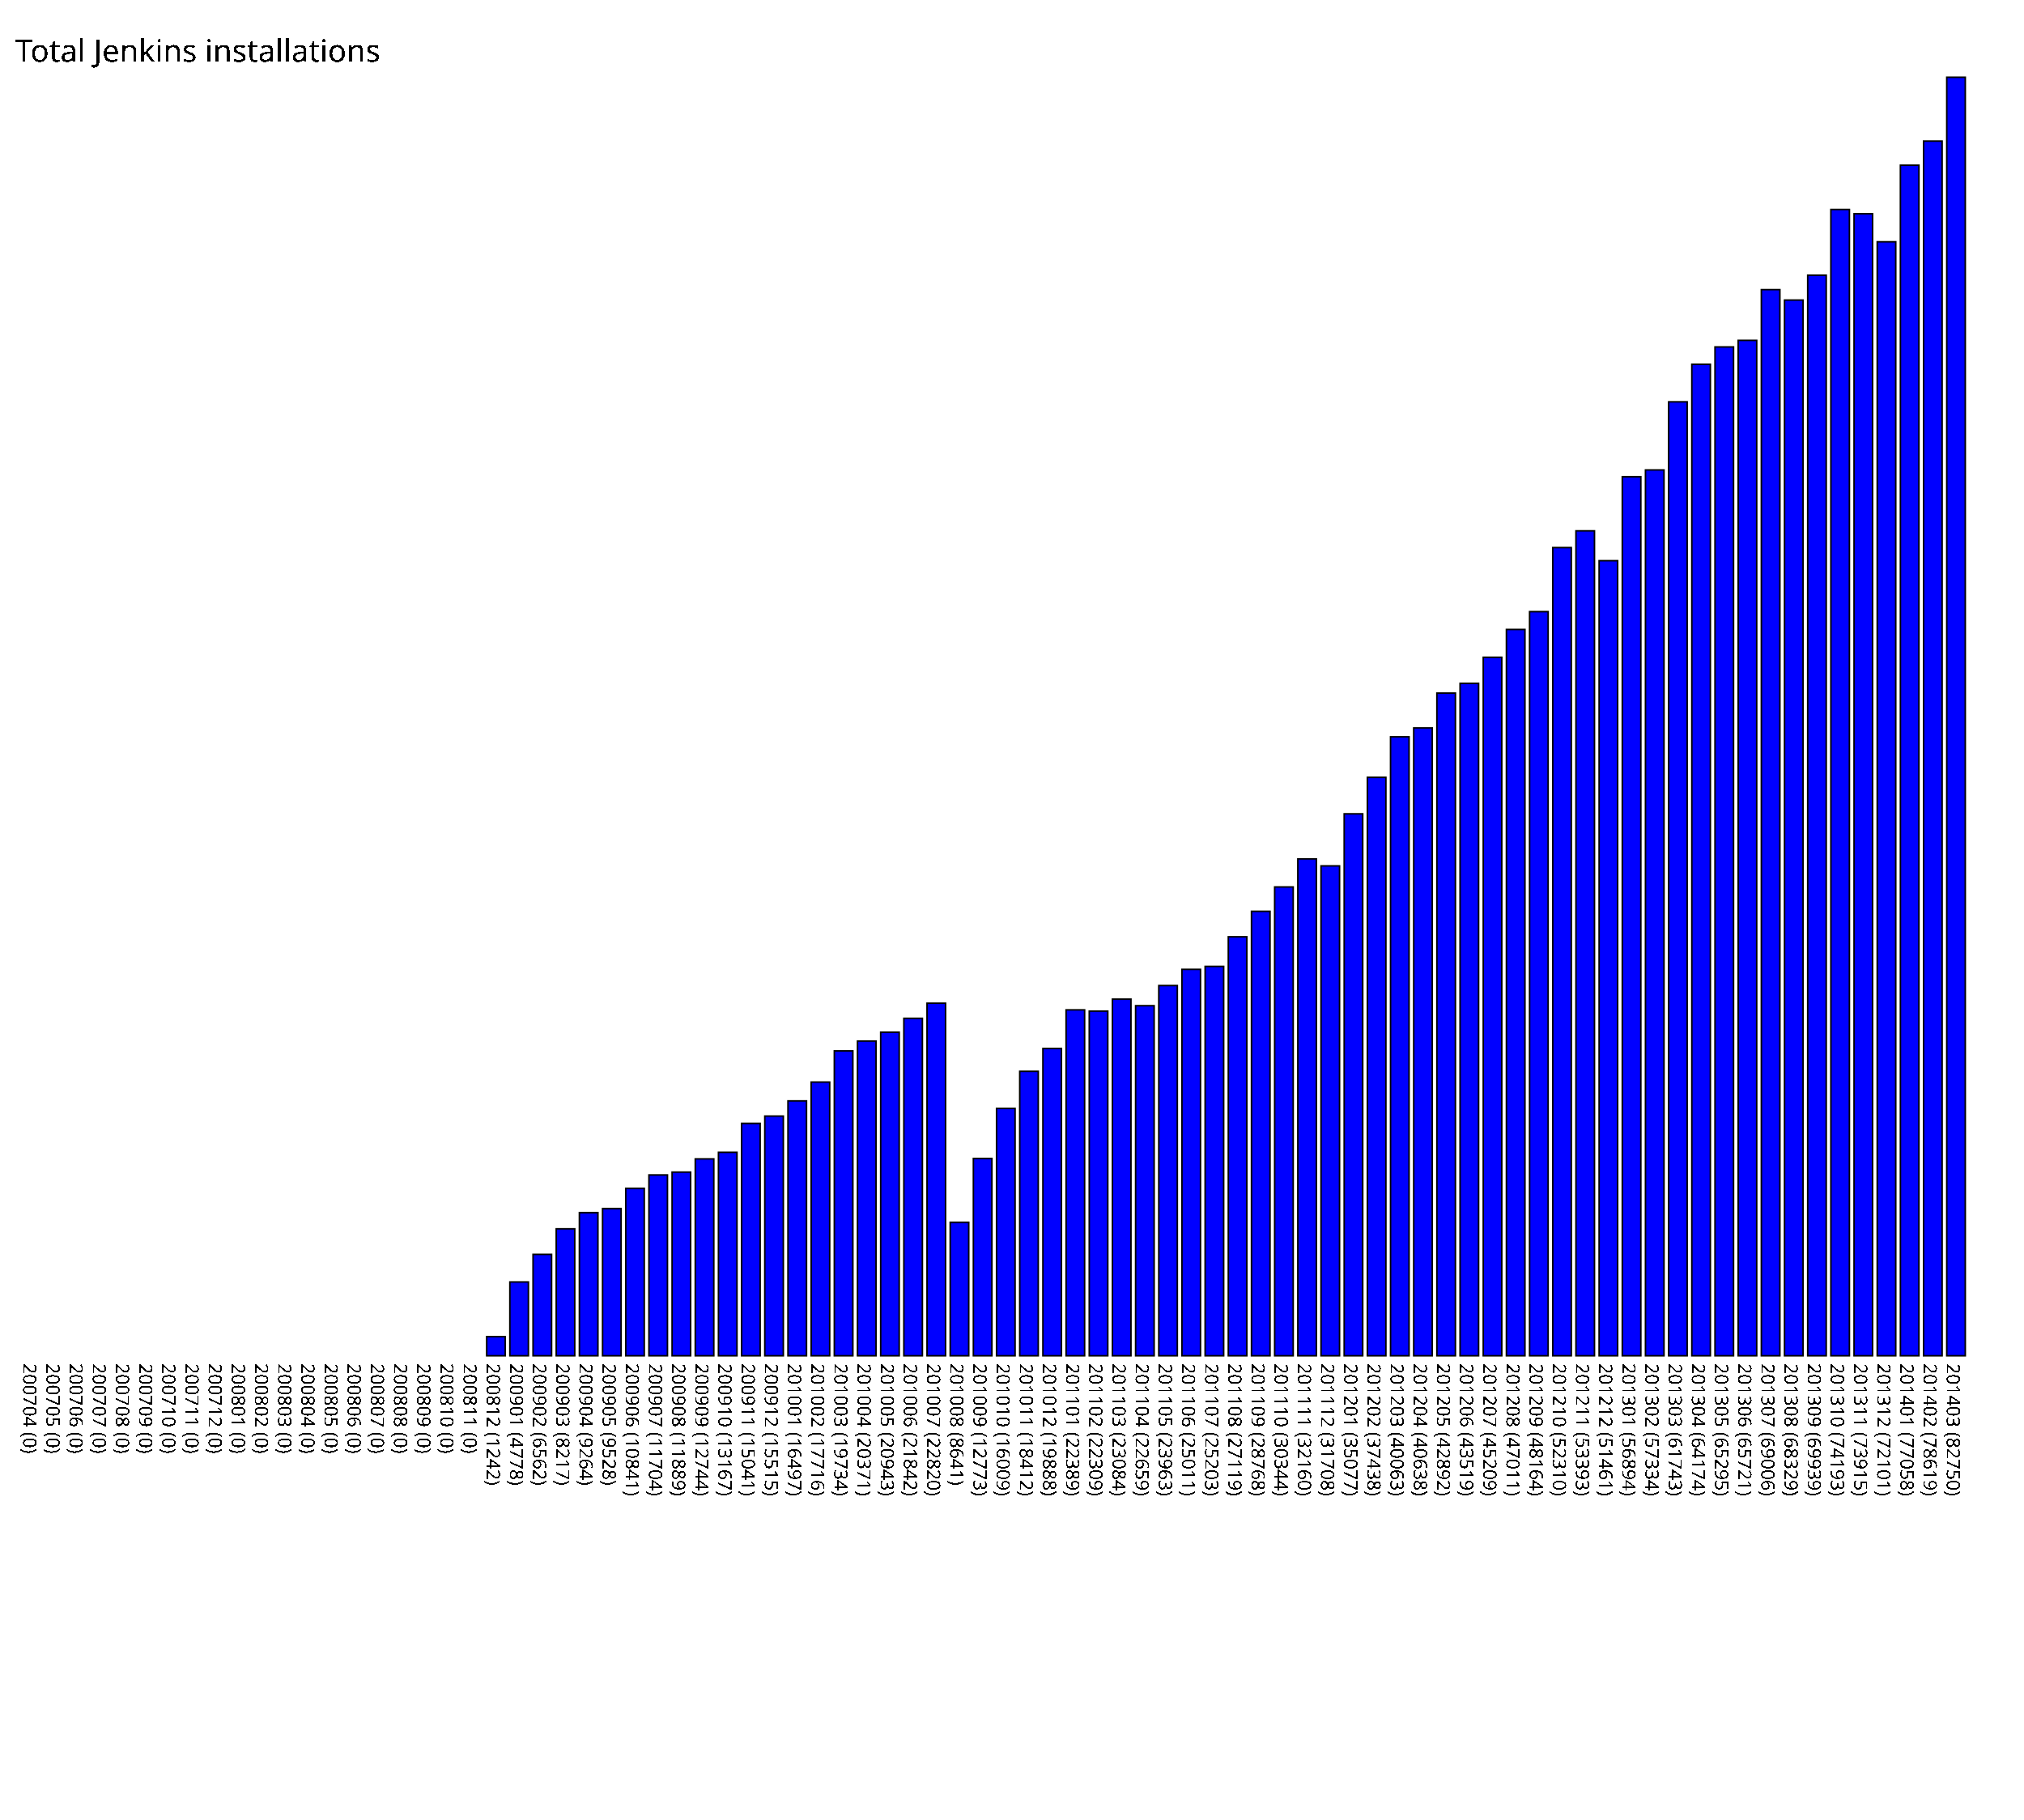
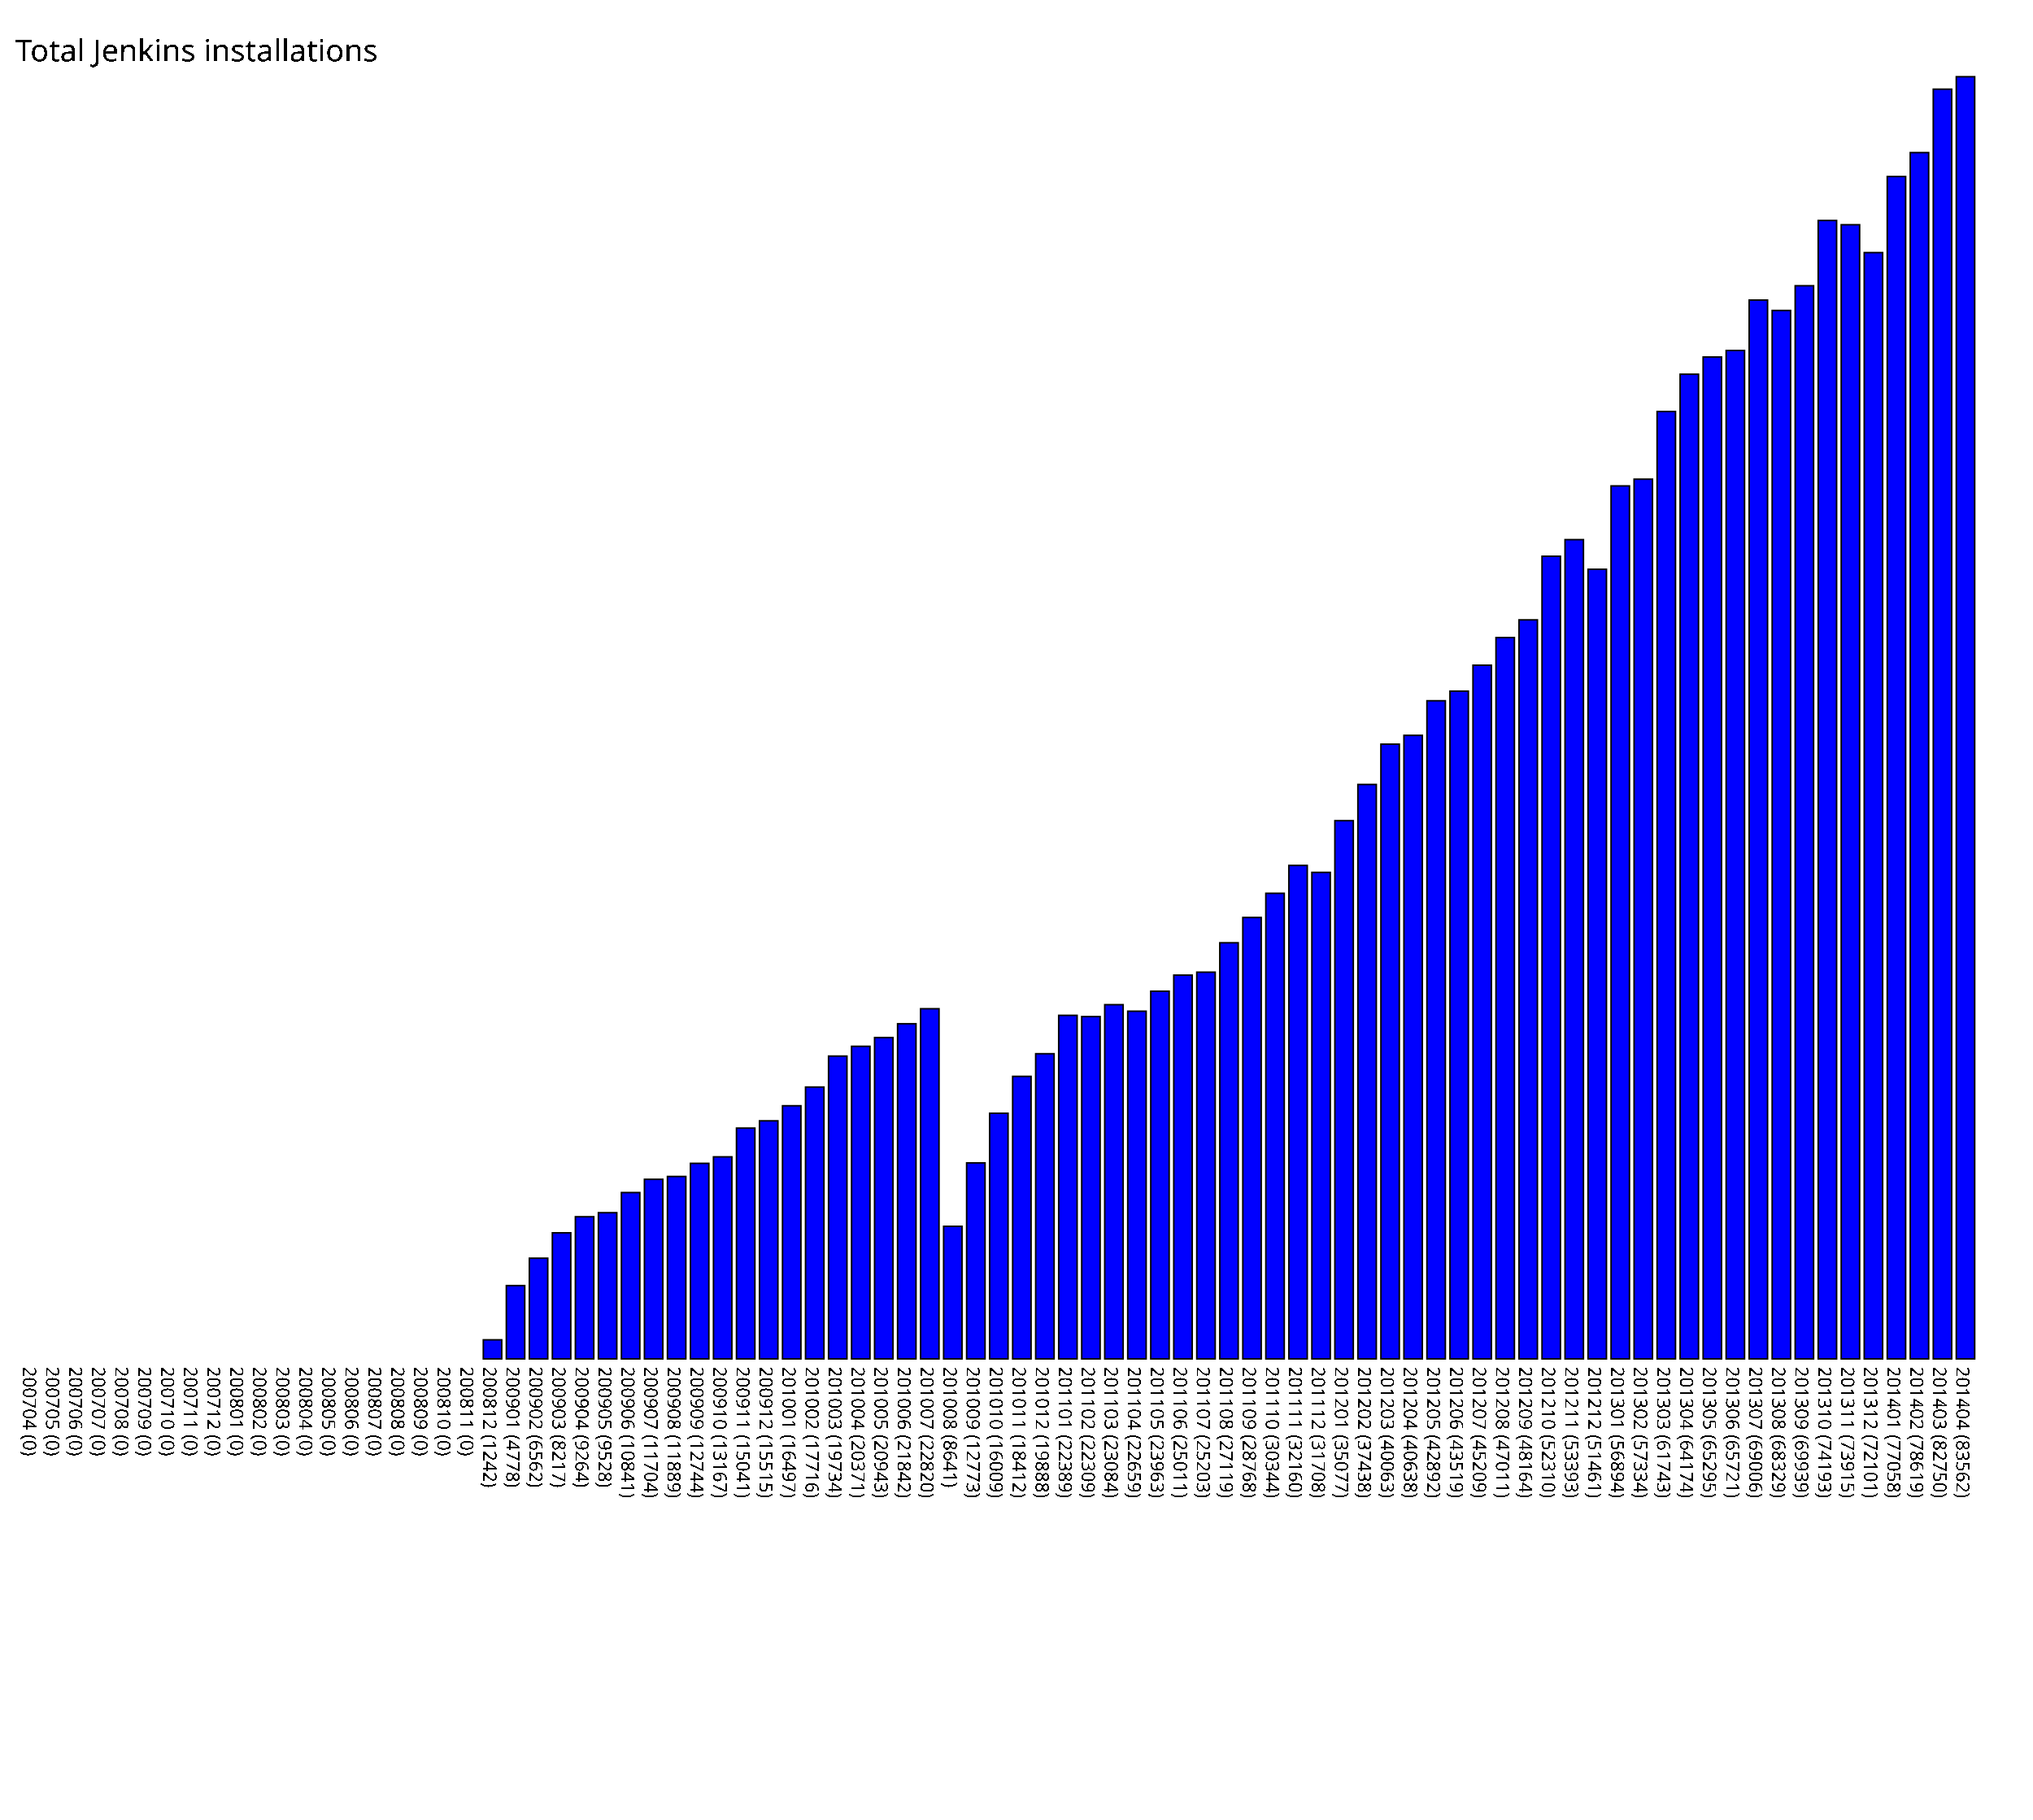
- <svg xmlns="http://www.w3.org/2000/svg" version="1.1" preserveAspectRatio="xMidYMid meet" viewBox="0 0 1310 1177.5">
-   <rect fill="blue" height="0" stroke="black" width="12" x="15" y="877.5" />
-   <text x="15" y="882.5" font-family="Tahoma" font-size="12" transform="rotate(90 15,882.5)" text-rendering="optimizeSpeed" fill="#000000;">200704 (0)</text>
-   <rect fill="blue" height="0" stroke="black" width="12" x="30" y="877.5" />
-   <text x="30" y="882.5" font-family="Tahoma" font-size="12" transform="rotate(90 30,882.5)" text-rendering="optimizeSpeed" fill="#000000;">200705 (0)</text>
-   <rect fill="blue" height="0" stroke="black" width="12" x="45" y="877.5" />
-   <text x="45" y="882.5" font-family="Tahoma" font-size="12" transform="rotate(90 45,882.5)" text-rendering="optimizeSpeed" fill="#000000;">200706 (0)</text>
-   <rect fill="blue" height="0" stroke="black" width="12" x="60" y="877.5" />
-   <text x="60" y="882.5" font-family="Tahoma" font-size="12" transform="rotate(90 60,882.5)" text-rendering="optimizeSpeed" fill="#000000;">200707 (0)</text>
-   <rect fill="blue" height="0" stroke="black" width="12" x="75" y="877.5" />
-   <text x="75" y="882.5" font-family="Tahoma" font-size="12" transform="rotate(90 75,882.5)" text-rendering="optimizeSpeed" fill="#000000;">200708 (0)</text>
-   <rect fill="blue" height="0" stroke="black" width="12" x="90" y="877.5" />
-   <text x="90" y="882.5" font-family="Tahoma" font-size="12" transform="rotate(90 90,882.5)" text-rendering="optimizeSpeed" fill="#000000;">200709 (0)</text>
-   <rect fill="blue" height="0" stroke="black" width="12" x="105" y="877.5" />
-   <text x="105" y="882.5" font-family="Tahoma" font-size="12" transform="rotate(90 105,882.5)" text-rendering="optimizeSpeed" fill="#000000;">200710 (0)</text>
-   <rect fill="blue" height="0" stroke="black" width="12" x="120" y="877.5" />
-   <text x="120" y="882.5" font-family="Tahoma" font-size="12" transform="rotate(90 120,882.5)" text-rendering="optimizeSpeed" fill="#000000;">200711 (0)</text>
-   <rect fill="blue" height="0" stroke="black" width="12" x="135" y="877.5" />
-   <text x="135" y="882.5" font-family="Tahoma" font-size="12" transform="rotate(90 135,882.5)" text-rendering="optimizeSpeed" fill="#000000;">200712 (0)</text>
-   <rect fill="blue" height="0" stroke="black" width="12" x="150" y="877.5" />
-   <text x="150" y="882.5" font-family="Tahoma" font-size="12" transform="rotate(90 150,882.5)" text-rendering="optimizeSpeed" fill="#000000;">200801 (0)</text>
-   <rect fill="blue" height="0" stroke="black" width="12" x="165" y="877.5" />
-   <text x="165" y="882.5" font-family="Tahoma" font-size="12" transform="rotate(90 165,882.5)" text-rendering="optimizeSpeed" fill="#000000;">200802 (0)</text>
-   <rect fill="blue" height="0" stroke="black" width="12" x="180" y="877.5" />
-   <text x="180" y="882.5" font-family="Tahoma" font-size="12" transform="rotate(90 180,882.5)" text-rendering="optimizeSpeed" fill="#000000;">200803 (0)</text>
-   <rect fill="blue" height="0" stroke="black" width="12" x="195" y="877.5" />
-   <text x="195" y="882.5" font-family="Tahoma" font-size="12" transform="rotate(90 195,882.5)" text-rendering="optimizeSpeed" fill="#000000;">200804 (0)</text>
-   <rect fill="blue" height="0" stroke="black" width="12" x="210" y="877.5" />
-   <text x="210" y="882.5" font-family="Tahoma" font-size="12" transform="rotate(90 210,882.5)" text-rendering="optimizeSpeed" fill="#000000;">200805 (0)</text>
-   <rect fill="blue" height="0" stroke="black" width="12" x="225" y="877.5" />
-   <text x="225" y="882.5" font-family="Tahoma" font-size="12" transform="rotate(90 225,882.5)" text-rendering="optimizeSpeed" fill="#000000;">200806 (0)</text>
-   <rect fill="blue" height="0" stroke="black" width="12" x="240" y="877.5" />
-   <text x="240" y="882.5" font-family="Tahoma" font-size="12" transform="rotate(90 240,882.5)" text-rendering="optimizeSpeed" fill="#000000;">200807 (0)</text>
-   <rect fill="blue" height="0" stroke="black" width="12" x="255" y="877.5" />
-   <text x="255" y="882.5" font-family="Tahoma" font-size="12" transform="rotate(90 255,882.5)" text-rendering="optimizeSpeed" fill="#000000;">200808 (0)</text>
-   <rect fill="blue" height="0" stroke="black" width="12" x="270" y="877.5" />
-   <text x="270" y="882.5" font-family="Tahoma" font-size="12" transform="rotate(90 270,882.5)" text-rendering="optimizeSpeed" fill="#000000;">200809 (0)</text>
-   <rect fill="blue" height="0" stroke="black" width="12" x="285" y="877.5" />
-   <text x="285" y="882.5" font-family="Tahoma" font-size="12" transform="rotate(90 285,882.5)" text-rendering="optimizeSpeed" fill="#000000;">200810 (0)</text>
-   <rect fill="blue" height="0" stroke="black" width="12" x="300" y="877.5" />
-   <text x="300" y="882.5" font-family="Tahoma" font-size="12" transform="rotate(90 300,882.5)" text-rendering="optimizeSpeed" fill="#000000;">200811 (0)</text>
-   <rect fill="blue" height="12.42" stroke="black" width="12" x="315" y="865.08" />
-   <text x="315" y="882.50" font-family="Tahoma" font-size="12" transform="rotate(90 315,882.50)" text-rendering="optimizeSpeed" fill="#000000;">200812 (1242)</text>
-   <rect fill="blue" height="47.78" stroke="black" width="12" x="330" y="829.72" />
-   <text x="330" y="882.50" font-family="Tahoma" font-size="12" transform="rotate(90 330,882.50)" text-rendering="optimizeSpeed" fill="#000000;">200901 (4778)</text>
-   <rect fill="blue" height="65.62" stroke="black" width="12" x="345" y="811.88" />
-   <text x="345" y="882.50" font-family="Tahoma" font-size="12" transform="rotate(90 345,882.50)" text-rendering="optimizeSpeed" fill="#000000;">200902 (6562)</text>
-   <rect fill="blue" height="82.17" stroke="black" width="12" x="360" y="795.33" />
-   <text x="360" y="882.50" font-family="Tahoma" font-size="12" transform="rotate(90 360,882.50)" text-rendering="optimizeSpeed" fill="#000000;">200903 (8217)</text>
-   <rect fill="blue" height="92.64" stroke="black" width="12" x="375" y="784.86" />
-   <text x="375" y="882.50" font-family="Tahoma" font-size="12" transform="rotate(90 375,882.50)" text-rendering="optimizeSpeed" fill="#000000;">200904 (9264)</text>
-   <rect fill="blue" height="95.28" stroke="black" width="12" x="390" y="782.22" />
-   <text x="390" y="882.50" font-family="Tahoma" font-size="12" transform="rotate(90 390,882.50)" text-rendering="optimizeSpeed" fill="#000000;">200905 (9528)</text>
-   <rect fill="blue" height="108.41" stroke="black" width="12" x="405" y="769.09" />
-   <text x="405" y="882.50" font-family="Tahoma" font-size="12" transform="rotate(90 405,882.50)" text-rendering="optimizeSpeed" fill="#000000;">200906 (10841)</text>
-   <rect fill="blue" height="117.04" stroke="black" width="12" x="420" y="760.46" />
-   <text x="420" y="882.50" font-family="Tahoma" font-size="12" transform="rotate(90 420,882.50)" text-rendering="optimizeSpeed" fill="#000000;">200907 (11704)</text>
-   <rect fill="blue" height="118.89" stroke="black" width="12" x="435" y="758.61" />
-   <text x="435" y="882.50" font-family="Tahoma" font-size="12" transform="rotate(90 435,882.50)" text-rendering="optimizeSpeed" fill="#000000;">200908 (11889)</text>
-   <rect fill="blue" height="127.44" stroke="black" width="12" x="450" y="750.06" />
-   <text x="450" y="882.50" font-family="Tahoma" font-size="12" transform="rotate(90 450,882.50)" text-rendering="optimizeSpeed" fill="#000000;">200909 (12744)</text>
-   <rect fill="blue" height="131.67" stroke="black" width="12" x="465" y="745.83" />
-   <text x="465" y="882.50" font-family="Tahoma" font-size="12" transform="rotate(90 465,882.50)" text-rendering="optimizeSpeed" fill="#000000;">200910 (13167)</text>
-   <rect fill="blue" height="150.41" stroke="black" width="12" x="480" y="727.09" />
-   <text x="480" y="882.50" font-family="Tahoma" font-size="12" transform="rotate(90 480,882.50)" text-rendering="optimizeSpeed" fill="#000000;">200911 (15041)</text>
-   <rect fill="blue" height="155.15" stroke="black" width="12" x="495" y="722.35" />
-   <text x="495" y="882.50" font-family="Tahoma" font-size="12" transform="rotate(90 495,882.50)" text-rendering="optimizeSpeed" fill="#000000;">200912 (15515)</text>
-   <rect fill="blue" height="164.97" stroke="black" width="12" x="510" y="712.53" />
-   <text x="510" y="882.50" font-family="Tahoma" font-size="12" transform="rotate(90 510,882.50)" text-rendering="optimizeSpeed" fill="#000000;">201001 (16497)</text>
-   <rect fill="blue" height="177.16" stroke="black" width="12" x="525" y="700.34" />
-   <text x="525" y="882.50" font-family="Tahoma" font-size="12" transform="rotate(90 525,882.50)" text-rendering="optimizeSpeed" fill="#000000;">201002 (17716)</text>
-   <rect fill="blue" height="197.34" stroke="black" width="12" x="540" y="680.16" />
-   <text x="540" y="882.50" font-family="Tahoma" font-size="12" transform="rotate(90 540,882.50)" text-rendering="optimizeSpeed" fill="#000000;">201003 (19734)</text>
-   <rect fill="blue" height="203.71" stroke="black" width="12" x="555" y="673.79" />
-   <text x="555" y="882.50" font-family="Tahoma" font-size="12" transform="rotate(90 555,882.50)" text-rendering="optimizeSpeed" fill="#000000;">201004 (20371)</text>
-   <rect fill="blue" height="209.43" stroke="black" width="12" x="570" y="668.07" />
-   <text x="570" y="882.50" font-family="Tahoma" font-size="12" transform="rotate(90 570,882.50)" text-rendering="optimizeSpeed" fill="#000000;">201005 (20943)</text>
-   <rect fill="blue" height="218.42" stroke="black" width="12" x="585" y="659.08" />
-   <text x="585" y="882.50" font-family="Tahoma" font-size="12" transform="rotate(90 585,882.50)" text-rendering="optimizeSpeed" fill="#000000;">201006 (21842)</text>
-   <rect fill="blue" height="228.2" stroke="black" width="12" x="600" y="649.3" />
-   <text x="600" y="882.5" font-family="Tahoma" font-size="12" transform="rotate(90 600,882.5)" text-rendering="optimizeSpeed" fill="#000000;">201007 (22820)</text>
-   <rect fill="blue" height="86.41" stroke="black" width="12" x="615" y="791.09" />
-   <text x="615" y="882.50" font-family="Tahoma" font-size="12" transform="rotate(90 615,882.50)" text-rendering="optimizeSpeed" fill="#000000;">201008 (8641)</text>
-   <rect fill="blue" height="127.73" stroke="black" width="12" x="630" y="749.77" />
-   <text x="630" y="882.50" font-family="Tahoma" font-size="12" transform="rotate(90 630,882.50)" text-rendering="optimizeSpeed" fill="#000000;">201009 (12773)</text>
-   <rect fill="blue" height="160.09" stroke="black" width="12" x="645" y="717.41" />
-   <text x="645" y="882.50" font-family="Tahoma" font-size="12" transform="rotate(90 645,882.50)" text-rendering="optimizeSpeed" fill="#000000;">201010 (16009)</text>
-   <rect fill="blue" height="184.12" stroke="black" width="12" x="660" y="693.38" />
-   <text x="660" y="882.50" font-family="Tahoma" font-size="12" transform="rotate(90 660,882.50)" text-rendering="optimizeSpeed" fill="#000000;">201011 (18412)</text>
-   <rect fill="blue" height="198.88" stroke="black" width="12" x="675" y="678.62" />
-   <text x="675" y="882.50" font-family="Tahoma" font-size="12" transform="rotate(90 675,882.50)" text-rendering="optimizeSpeed" fill="#000000;">201012 (19888)</text>
-   <rect fill="blue" height="223.89" stroke="black" width="12" x="690" y="653.61" />
-   <text x="690" y="882.50" font-family="Tahoma" font-size="12" transform="rotate(90 690,882.50)" text-rendering="optimizeSpeed" fill="#000000;">201101 (22389)</text>
-   <rect fill="blue" height="223.09" stroke="black" width="12" x="705" y="654.41" />
-   <text x="705" y="882.50" font-family="Tahoma" font-size="12" transform="rotate(90 705,882.50)" text-rendering="optimizeSpeed" fill="#000000;">201102 (22309)</text>
-   <rect fill="blue" height="230.84" stroke="black" width="12" x="720" y="646.66" />
-   <text x="720" y="882.50" font-family="Tahoma" font-size="12" transform="rotate(90 720,882.50)" text-rendering="optimizeSpeed" fill="#000000;">201103 (23084)</text>
-   <rect fill="blue" height="226.59" stroke="black" width="12" x="735" y="650.91" />
-   <text x="735" y="882.50" font-family="Tahoma" font-size="12" transform="rotate(90 735,882.50)" text-rendering="optimizeSpeed" fill="#000000;">201104 (22659)</text>
-   <rect fill="blue" height="239.63" stroke="black" width="12" x="750" y="637.87" />
-   <text x="750" y="882.50" font-family="Tahoma" font-size="12" transform="rotate(90 750,882.50)" text-rendering="optimizeSpeed" fill="#000000;">201105 (23963)</text>
-   <rect fill="blue" height="250.11" stroke="black" width="12" x="765" y="627.39" />
-   <text x="765" y="882.50" font-family="Tahoma" font-size="12" transform="rotate(90 765,882.50)" text-rendering="optimizeSpeed" fill="#000000;">201106 (25011)</text>
-   <rect fill="blue" height="252.03" stroke="black" width="12" x="780" y="625.47" />
-   <text x="780" y="882.50" font-family="Tahoma" font-size="12" transform="rotate(90 780,882.50)" text-rendering="optimizeSpeed" fill="#000000;">201107 (25203)</text>
-   <rect fill="blue" height="271.19" stroke="black" width="12" x="795" y="606.31" />
-   <text x="795" y="882.50" font-family="Tahoma" font-size="12" transform="rotate(90 795,882.50)" text-rendering="optimizeSpeed" fill="#000000;">201108 (27119)</text>
-   <rect fill="blue" height="287.68" stroke="black" width="12" x="810" y="589.82" />
-   <text x="810" y="882.50" font-family="Tahoma" font-size="12" transform="rotate(90 810,882.50)" text-rendering="optimizeSpeed" fill="#000000;">201109 (28768)</text>
-   <rect fill="blue" height="303.44" stroke="black" width="12" x="825" y="574.06" />
-   <text x="825" y="882.50" font-family="Tahoma" font-size="12" transform="rotate(90 825,882.50)" text-rendering="optimizeSpeed" fill="#000000;">201110 (30344)</text>
-   <rect fill="blue" height="321.6" stroke="black" width="12" x="840" y="555.9" />
-   <text x="840" y="882.5" font-family="Tahoma" font-size="12" transform="rotate(90 840,882.5)" text-rendering="optimizeSpeed" fill="#000000;">201111 (32160)</text>
-   <rect fill="blue" height="317.08" stroke="black" width="12" x="855" y="560.42" />
-   <text x="855" y="882.50" font-family="Tahoma" font-size="12" transform="rotate(90 855,882.50)" text-rendering="optimizeSpeed" fill="#000000;">201112 (31708)</text>
-   <rect fill="blue" height="350.77" stroke="black" width="12" x="870" y="526.73" />
-   <text x="870" y="882.50" font-family="Tahoma" font-size="12" transform="rotate(90 870,882.50)" text-rendering="optimizeSpeed" fill="#000000;">201201 (35077)</text>
-   <rect fill="blue" height="374.38" stroke="black" width="12" x="885" y="503.12" />
-   <text x="885" y="882.50" font-family="Tahoma" font-size="12" transform="rotate(90 885,882.50)" text-rendering="optimizeSpeed" fill="#000000;">201202 (37438)</text>
-   <rect fill="blue" height="400.63" stroke="black" width="12" x="900" y="476.87" />
-   <text x="900" y="882.50" font-family="Tahoma" font-size="12" transform="rotate(90 900,882.50)" text-rendering="optimizeSpeed" fill="#000000;">201203 (40063)</text>
-   <rect fill="blue" height="406.38" stroke="black" width="12" x="915" y="471.12" />
-   <text x="915" y="882.50" font-family="Tahoma" font-size="12" transform="rotate(90 915,882.50)" text-rendering="optimizeSpeed" fill="#000000;">201204 (40638)</text>
-   <rect fill="blue" height="428.92" stroke="black" width="12" x="930" y="448.58" />
-   <text x="930" y="882.50" font-family="Tahoma" font-size="12" transform="rotate(90 930,882.50)" text-rendering="optimizeSpeed" fill="#000000;">201205 (42892)</text>
-   <rect fill="blue" height="435.19" stroke="black" width="12" x="945" y="442.31" />
-   <text x="945" y="882.50" font-family="Tahoma" font-size="12" transform="rotate(90 945,882.50)" text-rendering="optimizeSpeed" fill="#000000;">201206 (43519)</text>
-   <rect fill="blue" height="452.09" stroke="black" width="12" x="960" y="425.41" />
-   <text x="960" y="882.50" font-family="Tahoma" font-size="12" transform="rotate(90 960,882.50)" text-rendering="optimizeSpeed" fill="#000000;">201207 (45209)</text>
-   <rect fill="blue" height="470.11" stroke="black" width="12" x="975" y="407.39" />
-   <text x="975" y="882.50" font-family="Tahoma" font-size="12" transform="rotate(90 975,882.50)" text-rendering="optimizeSpeed" fill="#000000;">201208 (47011)</text>
-   <rect fill="blue" height="481.64" stroke="black" width="12" x="990" y="395.86" />
-   <text x="990" y="882.50" font-family="Tahoma" font-size="12" transform="rotate(90 990,882.50)" text-rendering="optimizeSpeed" fill="#000000;">201209 (48164)</text>
-   <rect fill="blue" height="523.1" stroke="black" width="12" x="1005" y="354.4" />
-   <text x="1005" y="882.5" font-family="Tahoma" font-size="12" transform="rotate(90 1005,882.5)" text-rendering="optimizeSpeed" fill="#000000;">201210 (52310)</text>
-   <rect fill="blue" height="533.93" stroke="black" width="12" x="1020" y="343.57" />
-   <text x="1020" y="882.50" font-family="Tahoma" font-size="12" transform="rotate(90 1020,882.50)" text-rendering="optimizeSpeed" fill="#000000;">201211 (53393)</text>
-   <rect fill="blue" height="514.61" stroke="black" width="12" x="1035" y="362.89" />
-   <text x="1035" y="882.50" font-family="Tahoma" font-size="12" transform="rotate(90 1035,882.50)" text-rendering="optimizeSpeed" fill="#000000;">201212 (51461)</text>
-   <rect fill="blue" height="568.94" stroke="black" width="12" x="1050" y="308.56" />
-   <text x="1050" y="882.50" font-family="Tahoma" font-size="12" transform="rotate(90 1050,882.50)" text-rendering="optimizeSpeed" fill="#000000;">201301 (56894)</text>
-   <rect fill="blue" height="573.34" stroke="black" width="12" x="1065" y="304.16" />
-   <text x="1065" y="882.50" font-family="Tahoma" font-size="12" transform="rotate(90 1065,882.50)" text-rendering="optimizeSpeed" fill="#000000;">201302 (57334)</text>
-   <rect fill="blue" height="617.43" stroke="black" width="12" x="1080" y="260.07" />
-   <text x="1080" y="882.50" font-family="Tahoma" font-size="12" transform="rotate(90 1080,882.50)" text-rendering="optimizeSpeed" fill="#000000;">201303 (61743)</text>
-   <rect fill="blue" height="641.74" stroke="black" width="12" x="1095" y="235.76" />
-   <text x="1095" y="882.50" font-family="Tahoma" font-size="12" transform="rotate(90 1095,882.50)" text-rendering="optimizeSpeed" fill="#000000;">201304 (64174)</text>
-   <rect fill="blue" height="652.95" stroke="black" width="12" x="1110" y="224.55" />
-   <text x="1110" y="882.50" font-family="Tahoma" font-size="12" transform="rotate(90 1110,882.50)" text-rendering="optimizeSpeed" fill="#000000;">201305 (65295)</text>
-   <rect fill="blue" height="657.21" stroke="black" width="12" x="1125" y="220.29" />
-   <text x="1125" y="882.50" font-family="Tahoma" font-size="12" transform="rotate(90 1125,882.50)" text-rendering="optimizeSpeed" fill="#000000;">201306 (65721)</text>
-   <rect fill="blue" height="690.06" stroke="black" width="12" x="1140" y="187.44" />
-   <text x="1140" y="882.50" font-family="Tahoma" font-size="12" transform="rotate(90 1140,882.50)" text-rendering="optimizeSpeed" fill="#000000;">201307 (69006)</text>
-   <rect fill="blue" height="683.29" stroke="black" width="12" x="1155" y="194.21" />
-   <text x="1155" y="882.50" font-family="Tahoma" font-size="12" transform="rotate(90 1155,882.50)" text-rendering="optimizeSpeed" fill="#000000;">201308 (68329)</text>
-   <rect fill="blue" height="699.39" stroke="black" width="12" x="1170" y="178.11" />
-   <text x="1170" y="882.50" font-family="Tahoma" font-size="12" transform="rotate(90 1170,882.50)" text-rendering="optimizeSpeed" fill="#000000;">201309 (69939)</text>
-   <rect fill="blue" height="741.93" stroke="black" width="12" x="1185" y="135.57" />
-   <text x="1185" y="882.50" font-family="Tahoma" font-size="12" transform="rotate(90 1185,882.50)" text-rendering="optimizeSpeed" fill="#000000;">201310 (74193)</text>
-   <rect fill="blue" height="739.15" stroke="black" width="12" x="1200" y="138.35" />
-   <text x="1200" y="882.50" font-family="Tahoma" font-size="12" transform="rotate(90 1200,882.50)" text-rendering="optimizeSpeed" fill="#000000;">201311 (73915)</text>
-   <rect fill="blue" height="721.01" stroke="black" width="12" x="1215" y="156.49" />
-   <text x="1215" y="882.50" font-family="Tahoma" font-size="12" transform="rotate(90 1215,882.50)" text-rendering="optimizeSpeed" fill="#000000;">201312 (72101)</text>
-   <rect fill="blue" height="770.58" stroke="black" width="12" x="1230" y="106.92" />
-   <text x="1230" y="882.50" font-family="Tahoma" font-size="12" transform="rotate(90 1230,882.50)" text-rendering="optimizeSpeed" fill="#000000;">201401 (77058)</text>
-   <rect fill="blue" height="786.19" stroke="black" width="12" x="1245" y="91.31" />
-   <text x="1245" y="882.50" font-family="Tahoma" font-size="12" transform="rotate(90 1245,882.50)" text-rendering="optimizeSpeed" fill="#000000;">201402 (78619)</text>
-   <rect fill="blue" height="827.5" stroke="black" width="12" x="1260" y="50.0" />
-   <text x="1260" y="882.5" font-family="Tahoma" font-size="12" transform="rotate(90 1260,882.5)" text-rendering="optimizeSpeed" fill="#000000;">201403 (82750)</text>
+ <svg xmlns="http://www.w3.org/2000/svg" version="1.1" preserveAspectRatio="xMidYMid meet" viewBox="0 0 1325 1185.62">
+   <rect fill="blue" height="0" stroke="black" width="12" x="15" y="885.62" />
+   <text x="15" y="890.62" font-family="Tahoma" font-size="12" transform="rotate(90 15,890.62)" text-rendering="optimizeSpeed" fill="#000000;">200704 (0)</text>
+   <rect fill="blue" height="0" stroke="black" width="12" x="30" y="885.62" />
+   <text x="30" y="890.62" font-family="Tahoma" font-size="12" transform="rotate(90 30,890.62)" text-rendering="optimizeSpeed" fill="#000000;">200705 (0)</text>
+   <rect fill="blue" height="0" stroke="black" width="12" x="45" y="885.62" />
+   <text x="45" y="890.62" font-family="Tahoma" font-size="12" transform="rotate(90 45,890.62)" text-rendering="optimizeSpeed" fill="#000000;">200706 (0)</text>
+   <rect fill="blue" height="0" stroke="black" width="12" x="60" y="885.62" />
+   <text x="60" y="890.62" font-family="Tahoma" font-size="12" transform="rotate(90 60,890.62)" text-rendering="optimizeSpeed" fill="#000000;">200707 (0)</text>
+   <rect fill="blue" height="0" stroke="black" width="12" x="75" y="885.62" />
+   <text x="75" y="890.62" font-family="Tahoma" font-size="12" transform="rotate(90 75,890.62)" text-rendering="optimizeSpeed" fill="#000000;">200708 (0)</text>
+   <rect fill="blue" height="0" stroke="black" width="12" x="90" y="885.62" />
+   <text x="90" y="890.62" font-family="Tahoma" font-size="12" transform="rotate(90 90,890.62)" text-rendering="optimizeSpeed" fill="#000000;">200709 (0)</text>
+   <rect fill="blue" height="0" stroke="black" width="12" x="105" y="885.62" />
+   <text x="105" y="890.62" font-family="Tahoma" font-size="12" transform="rotate(90 105,890.62)" text-rendering="optimizeSpeed" fill="#000000;">200710 (0)</text>
+   <rect fill="blue" height="0" stroke="black" width="12" x="120" y="885.62" />
+   <text x="120" y="890.62" font-family="Tahoma" font-size="12" transform="rotate(90 120,890.62)" text-rendering="optimizeSpeed" fill="#000000;">200711 (0)</text>
+   <rect fill="blue" height="0" stroke="black" width="12" x="135" y="885.62" />
+   <text x="135" y="890.62" font-family="Tahoma" font-size="12" transform="rotate(90 135,890.62)" text-rendering="optimizeSpeed" fill="#000000;">200712 (0)</text>
+   <rect fill="blue" height="0" stroke="black" width="12" x="150" y="885.62" />
+   <text x="150" y="890.62" font-family="Tahoma" font-size="12" transform="rotate(90 150,890.62)" text-rendering="optimizeSpeed" fill="#000000;">200801 (0)</text>
+   <rect fill="blue" height="0" stroke="black" width="12" x="165" y="885.62" />
+   <text x="165" y="890.62" font-family="Tahoma" font-size="12" transform="rotate(90 165,890.62)" text-rendering="optimizeSpeed" fill="#000000;">200802 (0)</text>
+   <rect fill="blue" height="0" stroke="black" width="12" x="180" y="885.62" />
+   <text x="180" y="890.62" font-family="Tahoma" font-size="12" transform="rotate(90 180,890.62)" text-rendering="optimizeSpeed" fill="#000000;">200803 (0)</text>
+   <rect fill="blue" height="0" stroke="black" width="12" x="195" y="885.62" />
+   <text x="195" y="890.62" font-family="Tahoma" font-size="12" transform="rotate(90 195,890.62)" text-rendering="optimizeSpeed" fill="#000000;">200804 (0)</text>
+   <rect fill="blue" height="0" stroke="black" width="12" x="210" y="885.62" />
+   <text x="210" y="890.62" font-family="Tahoma" font-size="12" transform="rotate(90 210,890.62)" text-rendering="optimizeSpeed" fill="#000000;">200805 (0)</text>
+   <rect fill="blue" height="0" stroke="black" width="12" x="225" y="885.62" />
+   <text x="225" y="890.62" font-family="Tahoma" font-size="12" transform="rotate(90 225,890.62)" text-rendering="optimizeSpeed" fill="#000000;">200806 (0)</text>
+   <rect fill="blue" height="0" stroke="black" width="12" x="240" y="885.62" />
+   <text x="240" y="890.62" font-family="Tahoma" font-size="12" transform="rotate(90 240,890.62)" text-rendering="optimizeSpeed" fill="#000000;">200807 (0)</text>
+   <rect fill="blue" height="0" stroke="black" width="12" x="255" y="885.62" />
+   <text x="255" y="890.62" font-family="Tahoma" font-size="12" transform="rotate(90 255,890.62)" text-rendering="optimizeSpeed" fill="#000000;">200808 (0)</text>
+   <rect fill="blue" height="0" stroke="black" width="12" x="270" y="885.62" />
+   <text x="270" y="890.62" font-family="Tahoma" font-size="12" transform="rotate(90 270,890.62)" text-rendering="optimizeSpeed" fill="#000000;">200809 (0)</text>
+   <rect fill="blue" height="0" stroke="black" width="12" x="285" y="885.62" />
+   <text x="285" y="890.62" font-family="Tahoma" font-size="12" transform="rotate(90 285,890.62)" text-rendering="optimizeSpeed" fill="#000000;">200810 (0)</text>
+   <rect fill="blue" height="0" stroke="black" width="12" x="300" y="885.62" />
+   <text x="300" y="890.62" font-family="Tahoma" font-size="12" transform="rotate(90 300,890.62)" text-rendering="optimizeSpeed" fill="#000000;">200811 (0)</text>
+   <rect fill="blue" height="12.42" stroke="black" width="12" x="315" y="873.20" />
+   <text x="315" y="890.62" font-family="Tahoma" font-size="12" transform="rotate(90 315,890.62)" text-rendering="optimizeSpeed" fill="#000000;">200812 (1242)</text>
+   <rect fill="blue" height="47.78" stroke="black" width="12" x="330" y="837.84" />
+   <text x="330" y="890.62" font-family="Tahoma" font-size="12" transform="rotate(90 330,890.62)" text-rendering="optimizeSpeed" fill="#000000;">200901 (4778)</text>
+   <rect fill="blue" height="65.62" stroke="black" width="12" x="345" y="820.00" />
+   <text x="345" y="890.62" font-family="Tahoma" font-size="12" transform="rotate(90 345,890.62)" text-rendering="optimizeSpeed" fill="#000000;">200902 (6562)</text>
+   <rect fill="blue" height="82.17" stroke="black" width="12" x="360" y="803.45" />
+   <text x="360" y="890.62" font-family="Tahoma" font-size="12" transform="rotate(90 360,890.62)" text-rendering="optimizeSpeed" fill="#000000;">200903 (8217)</text>
+   <rect fill="blue" height="92.64" stroke="black" width="12" x="375" y="792.98" />
+   <text x="375" y="890.62" font-family="Tahoma" font-size="12" transform="rotate(90 375,890.62)" text-rendering="optimizeSpeed" fill="#000000;">200904 (9264)</text>
+   <rect fill="blue" height="95.28" stroke="black" width="12" x="390" y="790.34" />
+   <text x="390" y="890.62" font-family="Tahoma" font-size="12" transform="rotate(90 390,890.62)" text-rendering="optimizeSpeed" fill="#000000;">200905 (9528)</text>
+   <rect fill="blue" height="108.41" stroke="black" width="12" x="405" y="777.21" />
+   <text x="405" y="890.62" font-family="Tahoma" font-size="12" transform="rotate(90 405,890.62)" text-rendering="optimizeSpeed" fill="#000000;">200906 (10841)</text>
+   <rect fill="blue" height="117.04" stroke="black" width="12" x="420" y="768.58" />
+   <text x="420" y="890.62" font-family="Tahoma" font-size="12" transform="rotate(90 420,890.62)" text-rendering="optimizeSpeed" fill="#000000;">200907 (11704)</text>
+   <rect fill="blue" height="118.89" stroke="black" width="12" x="435" y="766.73" />
+   <text x="435" y="890.62" font-family="Tahoma" font-size="12" transform="rotate(90 435,890.62)" text-rendering="optimizeSpeed" fill="#000000;">200908 (11889)</text>
+   <rect fill="blue" height="127.44" stroke="black" width="12" x="450" y="758.18" />
+   <text x="450" y="890.62" font-family="Tahoma" font-size="12" transform="rotate(90 450,890.62)" text-rendering="optimizeSpeed" fill="#000000;">200909 (12744)</text>
+   <rect fill="blue" height="131.67" stroke="black" width="12" x="465" y="753.95" />
+   <text x="465" y="890.62" font-family="Tahoma" font-size="12" transform="rotate(90 465,890.62)" text-rendering="optimizeSpeed" fill="#000000;">200910 (13167)</text>
+   <rect fill="blue" height="150.41" stroke="black" width="12" x="480" y="735.21" />
+   <text x="480" y="890.62" font-family="Tahoma" font-size="12" transform="rotate(90 480,890.62)" text-rendering="optimizeSpeed" fill="#000000;">200911 (15041)</text>
+   <rect fill="blue" height="155.15" stroke="black" width="12" x="495" y="730.47" />
+   <text x="495" y="890.62" font-family="Tahoma" font-size="12" transform="rotate(90 495,890.62)" text-rendering="optimizeSpeed" fill="#000000;">200912 (15515)</text>
+   <rect fill="blue" height="164.97" stroke="black" width="12" x="510" y="720.65" />
+   <text x="510" y="890.62" font-family="Tahoma" font-size="12" transform="rotate(90 510,890.62)" text-rendering="optimizeSpeed" fill="#000000;">201001 (16497)</text>
+   <rect fill="blue" height="177.16" stroke="black" width="12" x="525" y="708.46" />
+   <text x="525" y="890.62" font-family="Tahoma" font-size="12" transform="rotate(90 525,890.62)" text-rendering="optimizeSpeed" fill="#000000;">201002 (17716)</text>
+   <rect fill="blue" height="197.34" stroke="black" width="12" x="540" y="688.28" />
+   <text x="540" y="890.62" font-family="Tahoma" font-size="12" transform="rotate(90 540,890.62)" text-rendering="optimizeSpeed" fill="#000000;">201003 (19734)</text>
+   <rect fill="blue" height="203.71" stroke="black" width="12" x="555" y="681.91" />
+   <text x="555" y="890.62" font-family="Tahoma" font-size="12" transform="rotate(90 555,890.62)" text-rendering="optimizeSpeed" fill="#000000;">201004 (20371)</text>
+   <rect fill="blue" height="209.43" stroke="black" width="12" x="570" y="676.19" />
+   <text x="570" y="890.62" font-family="Tahoma" font-size="12" transform="rotate(90 570,890.62)" text-rendering="optimizeSpeed" fill="#000000;">201005 (20943)</text>
+   <rect fill="blue" height="218.42" stroke="black" width="12" x="585" y="667.20" />
+   <text x="585" y="890.62" font-family="Tahoma" font-size="12" transform="rotate(90 585,890.62)" text-rendering="optimizeSpeed" fill="#000000;">201006 (21842)</text>
+   <rect fill="blue" height="228.2" stroke="black" width="12" x="600" y="657.42" />
+   <text x="600" y="890.62" font-family="Tahoma" font-size="12" transform="rotate(90 600,890.62)" text-rendering="optimizeSpeed" fill="#000000;">201007 (22820)</text>
+   <rect fill="blue" height="86.41" stroke="black" width="12" x="615" y="799.21" />
+   <text x="615" y="890.62" font-family="Tahoma" font-size="12" transform="rotate(90 615,890.62)" text-rendering="optimizeSpeed" fill="#000000;">201008 (8641)</text>
+   <rect fill="blue" height="127.73" stroke="black" width="12" x="630" y="757.89" />
+   <text x="630" y="890.62" font-family="Tahoma" font-size="12" transform="rotate(90 630,890.62)" text-rendering="optimizeSpeed" fill="#000000;">201009 (12773)</text>
+   <rect fill="blue" height="160.09" stroke="black" width="12" x="645" y="725.53" />
+   <text x="645" y="890.62" font-family="Tahoma" font-size="12" transform="rotate(90 645,890.62)" text-rendering="optimizeSpeed" fill="#000000;">201010 (16009)</text>
+   <rect fill="blue" height="184.12" stroke="black" width="12" x="660" y="701.50" />
+   <text x="660" y="890.62" font-family="Tahoma" font-size="12" transform="rotate(90 660,890.62)" text-rendering="optimizeSpeed" fill="#000000;">201011 (18412)</text>
+   <rect fill="blue" height="198.88" stroke="black" width="12" x="675" y="686.74" />
+   <text x="675" y="890.62" font-family="Tahoma" font-size="12" transform="rotate(90 675,890.62)" text-rendering="optimizeSpeed" fill="#000000;">201012 (19888)</text>
+   <rect fill="blue" height="223.89" stroke="black" width="12" x="690" y="661.73" />
+   <text x="690" y="890.62" font-family="Tahoma" font-size="12" transform="rotate(90 690,890.62)" text-rendering="optimizeSpeed" fill="#000000;">201101 (22389)</text>
+   <rect fill="blue" height="223.09" stroke="black" width="12" x="705" y="662.53" />
+   <text x="705" y="890.62" font-family="Tahoma" font-size="12" transform="rotate(90 705,890.62)" text-rendering="optimizeSpeed" fill="#000000;">201102 (22309)</text>
+   <rect fill="blue" height="230.84" stroke="black" width="12" x="720" y="654.78" />
+   <text x="720" y="890.62" font-family="Tahoma" font-size="12" transform="rotate(90 720,890.62)" text-rendering="optimizeSpeed" fill="#000000;">201103 (23084)</text>
+   <rect fill="blue" height="226.59" stroke="black" width="12" x="735" y="659.03" />
+   <text x="735" y="890.62" font-family="Tahoma" font-size="12" transform="rotate(90 735,890.62)" text-rendering="optimizeSpeed" fill="#000000;">201104 (22659)</text>
+   <rect fill="blue" height="239.63" stroke="black" width="12" x="750" y="645.99" />
+   <text x="750" y="890.62" font-family="Tahoma" font-size="12" transform="rotate(90 750,890.62)" text-rendering="optimizeSpeed" fill="#000000;">201105 (23963)</text>
+   <rect fill="blue" height="250.11" stroke="black" width="12" x="765" y="635.51" />
+   <text x="765" y="890.62" font-family="Tahoma" font-size="12" transform="rotate(90 765,890.62)" text-rendering="optimizeSpeed" fill="#000000;">201106 (25011)</text>
+   <rect fill="blue" height="252.03" stroke="black" width="12" x="780" y="633.59" />
+   <text x="780" y="890.62" font-family="Tahoma" font-size="12" transform="rotate(90 780,890.62)" text-rendering="optimizeSpeed" fill="#000000;">201107 (25203)</text>
+   <rect fill="blue" height="271.19" stroke="black" width="12" x="795" y="614.43" />
+   <text x="795" y="890.62" font-family="Tahoma" font-size="12" transform="rotate(90 795,890.62)" text-rendering="optimizeSpeed" fill="#000000;">201108 (27119)</text>
+   <rect fill="blue" height="287.68" stroke="black" width="12" x="810" y="597.94" />
+   <text x="810" y="890.62" font-family="Tahoma" font-size="12" transform="rotate(90 810,890.62)" text-rendering="optimizeSpeed" fill="#000000;">201109 (28768)</text>
+   <rect fill="blue" height="303.44" stroke="black" width="12" x="825" y="582.18" />
+   <text x="825" y="890.62" font-family="Tahoma" font-size="12" transform="rotate(90 825,890.62)" text-rendering="optimizeSpeed" fill="#000000;">201110 (30344)</text>
+   <rect fill="blue" height="321.6" stroke="black" width="12" x="840" y="564.02" />
+   <text x="840" y="890.62" font-family="Tahoma" font-size="12" transform="rotate(90 840,890.62)" text-rendering="optimizeSpeed" fill="#000000;">201111 (32160)</text>
+   <rect fill="blue" height="317.08" stroke="black" width="12" x="855" y="568.54" />
+   <text x="855" y="890.62" font-family="Tahoma" font-size="12" transform="rotate(90 855,890.62)" text-rendering="optimizeSpeed" fill="#000000;">201112 (31708)</text>
+   <rect fill="blue" height="350.77" stroke="black" width="12" x="870" y="534.85" />
+   <text x="870" y="890.62" font-family="Tahoma" font-size="12" transform="rotate(90 870,890.62)" text-rendering="optimizeSpeed" fill="#000000;">201201 (35077)</text>
+   <rect fill="blue" height="374.38" stroke="black" width="12" x="885" y="511.24" />
+   <text x="885" y="890.62" font-family="Tahoma" font-size="12" transform="rotate(90 885,890.62)" text-rendering="optimizeSpeed" fill="#000000;">201202 (37438)</text>
+   <rect fill="blue" height="400.63" stroke="black" width="12" x="900" y="484.99" />
+   <text x="900" y="890.62" font-family="Tahoma" font-size="12" transform="rotate(90 900,890.62)" text-rendering="optimizeSpeed" fill="#000000;">201203 (40063)</text>
+   <rect fill="blue" height="406.38" stroke="black" width="12" x="915" y="479.24" />
+   <text x="915" y="890.62" font-family="Tahoma" font-size="12" transform="rotate(90 915,890.62)" text-rendering="optimizeSpeed" fill="#000000;">201204 (40638)</text>
+   <rect fill="blue" height="428.92" stroke="black" width="12" x="930" y="456.70" />
+   <text x="930" y="890.62" font-family="Tahoma" font-size="12" transform="rotate(90 930,890.62)" text-rendering="optimizeSpeed" fill="#000000;">201205 (42892)</text>
+   <rect fill="blue" height="435.19" stroke="black" width="12" x="945" y="450.43" />
+   <text x="945" y="890.62" font-family="Tahoma" font-size="12" transform="rotate(90 945,890.62)" text-rendering="optimizeSpeed" fill="#000000;">201206 (43519)</text>
+   <rect fill="blue" height="452.09" stroke="black" width="12" x="960" y="433.53" />
+   <text x="960" y="890.62" font-family="Tahoma" font-size="12" transform="rotate(90 960,890.62)" text-rendering="optimizeSpeed" fill="#000000;">201207 (45209)</text>
+   <rect fill="blue" height="470.11" stroke="black" width="12" x="975" y="415.51" />
+   <text x="975" y="890.62" font-family="Tahoma" font-size="12" transform="rotate(90 975,890.62)" text-rendering="optimizeSpeed" fill="#000000;">201208 (47011)</text>
+   <rect fill="blue" height="481.64" stroke="black" width="12" x="990" y="403.98" />
+   <text x="990" y="890.62" font-family="Tahoma" font-size="12" transform="rotate(90 990,890.62)" text-rendering="optimizeSpeed" fill="#000000;">201209 (48164)</text>
+   <rect fill="blue" height="523.1" stroke="black" width="12" x="1005" y="362.52" />
+   <text x="1005" y="890.62" font-family="Tahoma" font-size="12" transform="rotate(90 1005,890.62)" text-rendering="optimizeSpeed" fill="#000000;">201210 (52310)</text>
+   <rect fill="blue" height="533.93" stroke="black" width="12" x="1020" y="351.69" />
+   <text x="1020" y="890.62" font-family="Tahoma" font-size="12" transform="rotate(90 1020,890.62)" text-rendering="optimizeSpeed" fill="#000000;">201211 (53393)</text>
+   <rect fill="blue" height="514.61" stroke="black" width="12" x="1035" y="371.01" />
+   <text x="1035" y="890.62" font-family="Tahoma" font-size="12" transform="rotate(90 1035,890.62)" text-rendering="optimizeSpeed" fill="#000000;">201212 (51461)</text>
+   <rect fill="blue" height="568.94" stroke="black" width="12" x="1050" y="316.68" />
+   <text x="1050" y="890.62" font-family="Tahoma" font-size="12" transform="rotate(90 1050,890.62)" text-rendering="optimizeSpeed" fill="#000000;">201301 (56894)</text>
+   <rect fill="blue" height="573.34" stroke="black" width="12" x="1065" y="312.28" />
+   <text x="1065" y="890.62" font-family="Tahoma" font-size="12" transform="rotate(90 1065,890.62)" text-rendering="optimizeSpeed" fill="#000000;">201302 (57334)</text>
+   <rect fill="blue" height="617.43" stroke="black" width="12" x="1080" y="268.19" />
+   <text x="1080" y="890.62" font-family="Tahoma" font-size="12" transform="rotate(90 1080,890.62)" text-rendering="optimizeSpeed" fill="#000000;">201303 (61743)</text>
+   <rect fill="blue" height="641.74" stroke="black" width="12" x="1095" y="243.88" />
+   <text x="1095" y="890.62" font-family="Tahoma" font-size="12" transform="rotate(90 1095,890.62)" text-rendering="optimizeSpeed" fill="#000000;">201304 (64174)</text>
+   <rect fill="blue" height="652.95" stroke="black" width="12" x="1110" y="232.67" />
+   <text x="1110" y="890.62" font-family="Tahoma" font-size="12" transform="rotate(90 1110,890.62)" text-rendering="optimizeSpeed" fill="#000000;">201305 (65295)</text>
+   <rect fill="blue" height="657.21" stroke="black" width="12" x="1125" y="228.41" />
+   <text x="1125" y="890.62" font-family="Tahoma" font-size="12" transform="rotate(90 1125,890.62)" text-rendering="optimizeSpeed" fill="#000000;">201306 (65721)</text>
+   <rect fill="blue" height="690.06" stroke="black" width="12" x="1140" y="195.56" />
+   <text x="1140" y="890.62" font-family="Tahoma" font-size="12" transform="rotate(90 1140,890.62)" text-rendering="optimizeSpeed" fill="#000000;">201307 (69006)</text>
+   <rect fill="blue" height="683.29" stroke="black" width="12" x="1155" y="202.33" />
+   <text x="1155" y="890.62" font-family="Tahoma" font-size="12" transform="rotate(90 1155,890.62)" text-rendering="optimizeSpeed" fill="#000000;">201308 (68329)</text>
+   <rect fill="blue" height="699.39" stroke="black" width="12" x="1170" y="186.23" />
+   <text x="1170" y="890.62" font-family="Tahoma" font-size="12" transform="rotate(90 1170,890.62)" text-rendering="optimizeSpeed" fill="#000000;">201309 (69939)</text>
+   <rect fill="blue" height="741.93" stroke="black" width="12" x="1185" y="143.69" />
+   <text x="1185" y="890.62" font-family="Tahoma" font-size="12" transform="rotate(90 1185,890.62)" text-rendering="optimizeSpeed" fill="#000000;">201310 (74193)</text>
+   <rect fill="blue" height="739.15" stroke="black" width="12" x="1200" y="146.47" />
+   <text x="1200" y="890.62" font-family="Tahoma" font-size="12" transform="rotate(90 1200,890.62)" text-rendering="optimizeSpeed" fill="#000000;">201311 (73915)</text>
+   <rect fill="blue" height="721.01" stroke="black" width="12" x="1215" y="164.61" />
+   <text x="1215" y="890.62" font-family="Tahoma" font-size="12" transform="rotate(90 1215,890.62)" text-rendering="optimizeSpeed" fill="#000000;">201312 (72101)</text>
+   <rect fill="blue" height="770.58" stroke="black" width="12" x="1230" y="115.04" />
+   <text x="1230" y="890.62" font-family="Tahoma" font-size="12" transform="rotate(90 1230,890.62)" text-rendering="optimizeSpeed" fill="#000000;">201401 (77058)</text>
+   <rect fill="blue" height="786.19" stroke="black" width="12" x="1245" y="99.43" />
+   <text x="1245" y="890.62" font-family="Tahoma" font-size="12" transform="rotate(90 1245,890.62)" text-rendering="optimizeSpeed" fill="#000000;">201402 (78619)</text>
+   <rect fill="blue" height="827.5" stroke="black" width="12" x="1260" y="58.12" />
+   <text x="1260" y="890.62" font-family="Tahoma" font-size="12" transform="rotate(90 1260,890.62)" text-rendering="optimizeSpeed" fill="#000000;">201403 (82750)</text>
+   <rect fill="blue" height="835.62" stroke="black" width="12" x="1275" y="50.00" />
+   <text x="1275" y="890.62" font-family="Tahoma" font-size="12" transform="rotate(90 1275,890.62)" text-rendering="optimizeSpeed" fill="#000000;">201404 (83562)</text>
  <text x="10" y="40" font-family="Tahoma" font-size="20" text-rendering="optimizeSpeed" fill="#000000;">Total Jenkins installations</text>
</svg>
